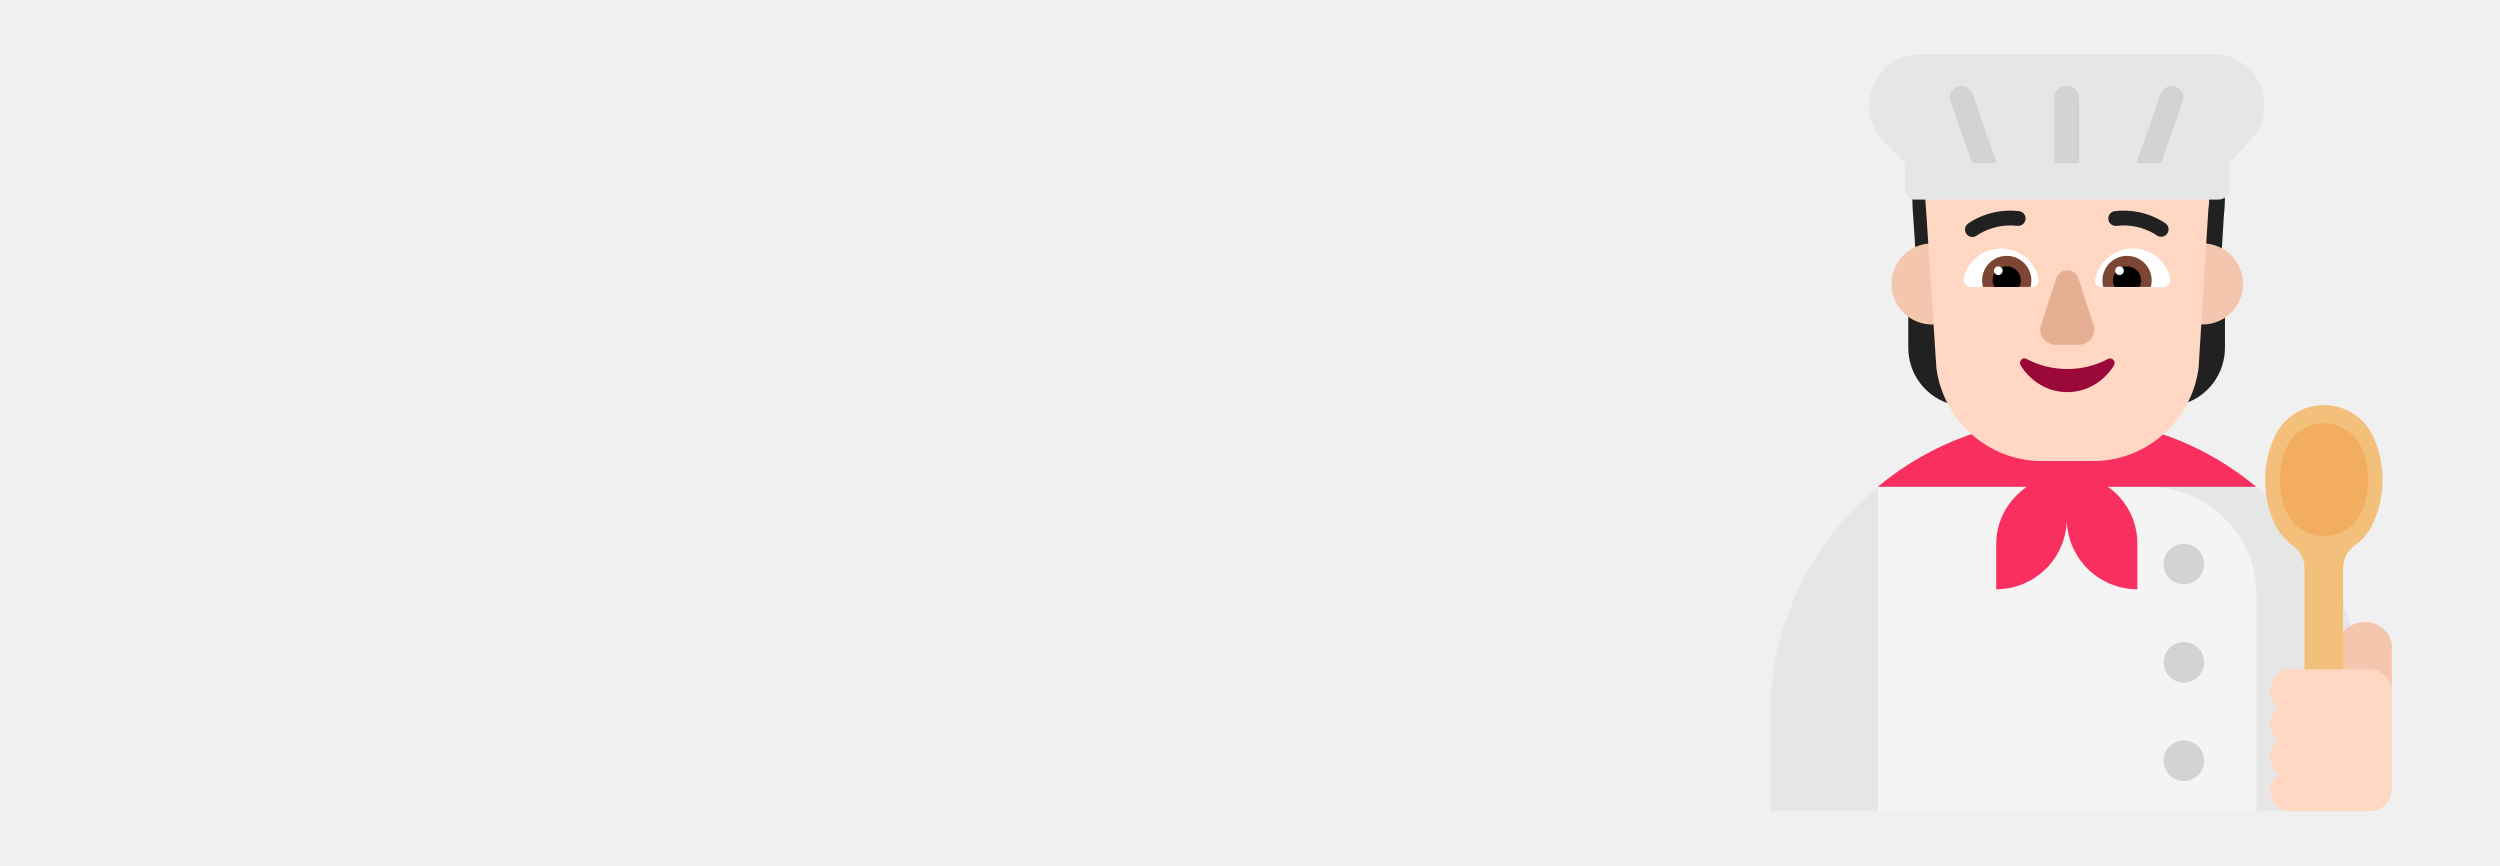
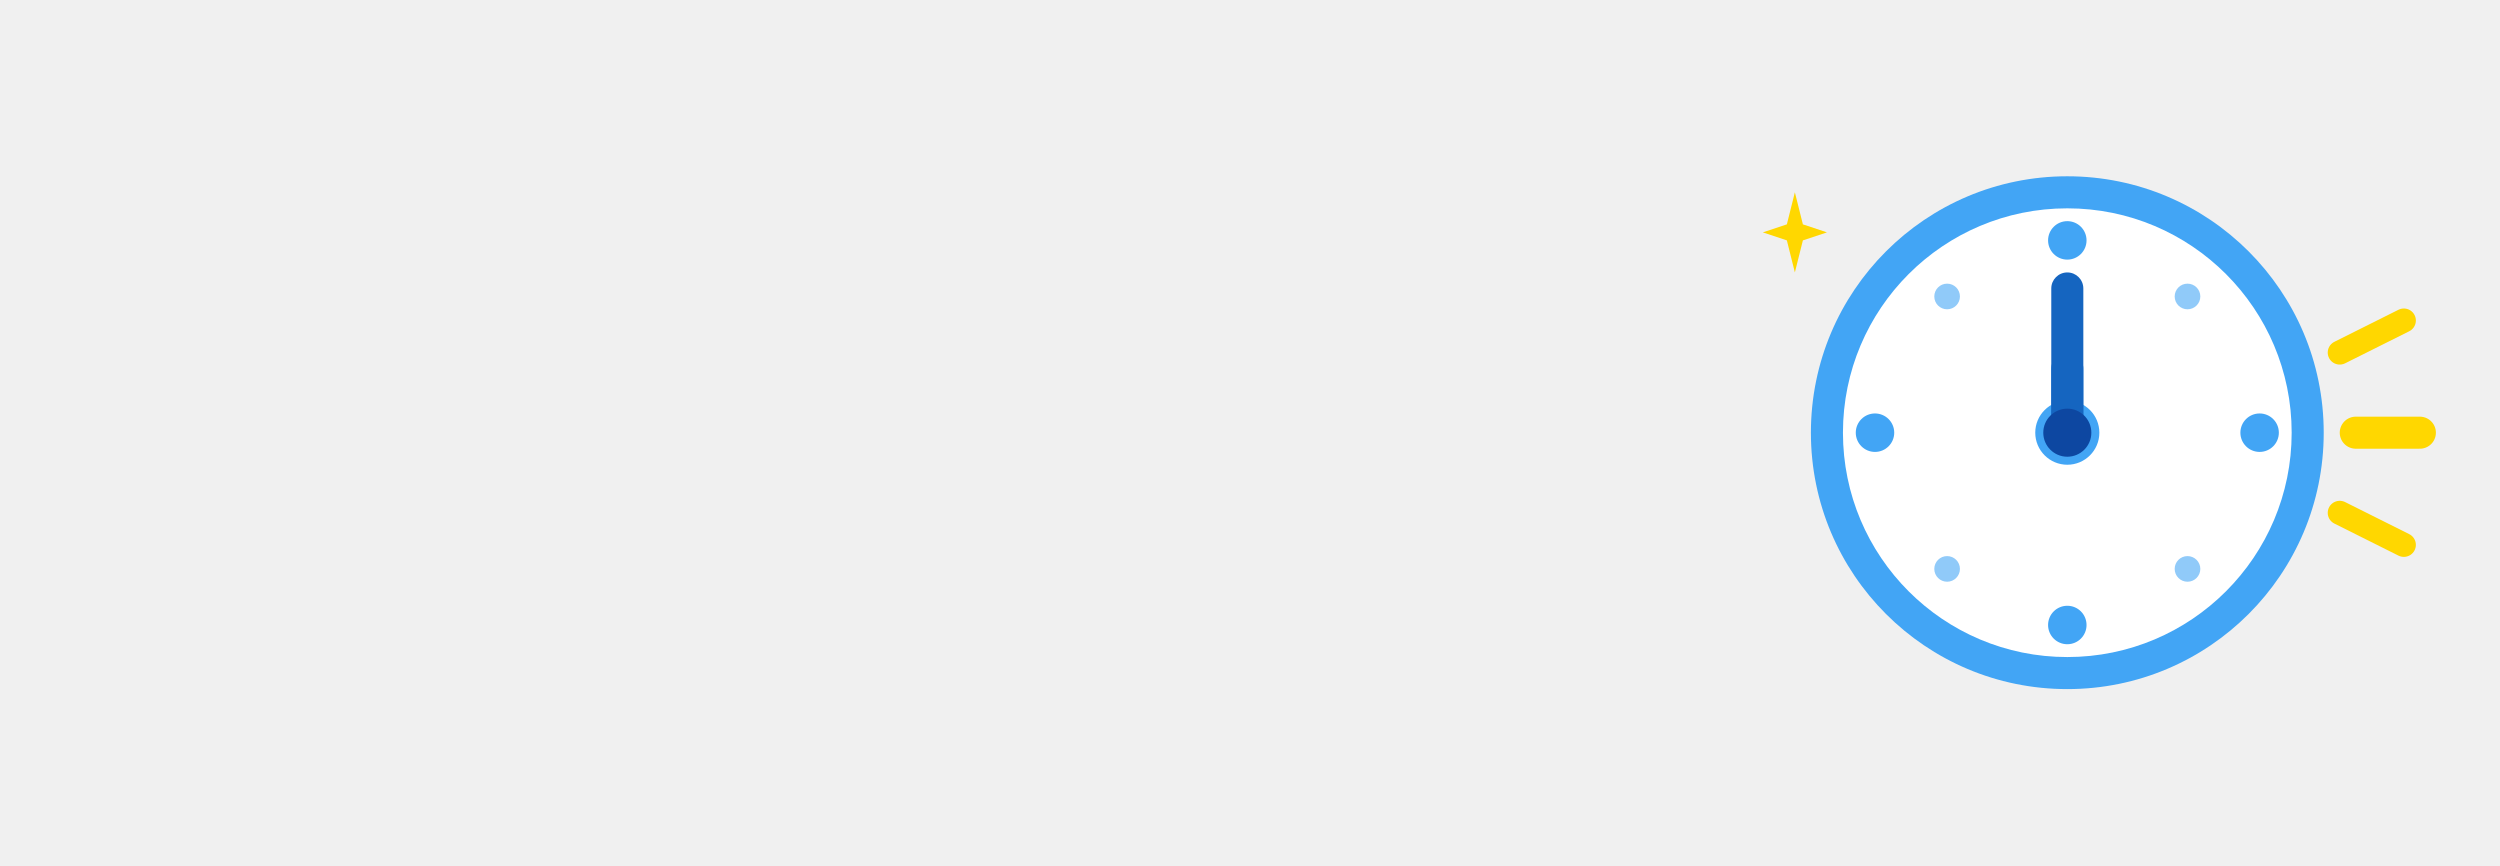
<svg xmlns="http://www.w3.org/2000/svg" width="156" height="54" viewBox="0 0 156 54" fill="none">
-   <path d="M140.779 30.375L136.594 29.531L134.063 30.375L137.438 38.812L140.812 50.625H147.562V44.715C147.562 38.942 144.906 33.779 140.779 30.375ZM117.188 50.625L120.563 40.5L117.188 30.375C115.075 32.12 113.375 34.311 112.208 36.79C111.041 39.269 110.437 41.975 110.438 44.715V50.625H117.188Z" fill="#E6E6E6" />
-   <path d="M117.188 30.375L125.625 28.688L134.062 30.375C137.736 30.375 140.812 33.406 140.812 37.13V50.625H117.188V30.375Z" fill="#F4F4F4" />
-   <path d="M140.785 30.375H131.531C132.106 30.777 132.574 31.312 132.895 31.936C133.215 32.559 133.379 33.252 133.371 33.953V36.771C132.204 36.771 131.086 36.308 130.26 35.484C129.434 34.661 128.969 33.543 128.966 32.377C128.964 33.543 128.498 34.661 127.673 35.484C126.847 36.308 125.728 36.771 124.562 36.771V33.953C124.562 32.459 125.33 31.172 126.469 30.375H117.188L117.193 30.358C120.499 27.608 124.665 26.103 128.966 26.106C133.46 26.106 137.579 27.709 140.785 30.375Z" fill="#F92F60" />
-   <path d="M124.729 26.257V21.431H133.184V26.257L136.373 25.16C137.858 24.654 138.837 23.253 138.837 21.701V17.145L138.543 17.15L138.769 13.449C138.837 12.875 138.854 12.302 138.803 11.728L138.685 10.31H119.498L119.363 11.728C119.312 12.302 119.329 12.875 119.38 13.449L119.65 17.573L119.076 17.583V21.701C119.076 23.27 120.072 24.654 121.54 25.16L124.729 26.257Z" fill="#212121" />
-   <path d="M123.094 17.719C123.094 18.051 123.028 18.38 122.901 18.687C122.774 18.994 122.587 19.274 122.352 19.509C122.117 19.744 121.838 19.93 121.531 20.057C121.224 20.184 120.895 20.25 120.562 20.25C120.23 20.25 119.901 20.184 119.594 20.057C119.287 19.93 119.008 19.744 118.773 19.509C118.538 19.274 118.351 18.994 118.224 18.687C118.097 18.38 118.031 18.051 118.031 17.719C118.031 17.047 118.298 16.404 118.773 15.929C119.247 15.454 119.891 15.188 120.562 15.188C121.234 15.188 121.878 15.454 122.352 15.929C122.827 16.404 123.094 17.047 123.094 17.719ZM139.969 17.719C139.969 18.39 139.702 19.034 139.227 19.509C138.753 19.983 138.109 20.25 137.438 20.25C136.766 20.25 136.122 19.983 135.648 19.509C135.173 19.034 134.906 18.39 134.906 17.719C134.906 17.047 135.173 16.404 135.648 15.929C136.122 15.454 136.766 15.188 137.438 15.188C138.109 15.188 138.753 15.454 139.227 15.929C139.702 16.404 139.969 17.047 139.969 17.719Z" fill="#F4C6AD" />
-   <path d="M130.875 5.146H127.112C122.895 5.146 119.704 8.71 120.19 13.14L120.829 22.95C121.265 26.277 124.088 28.771 127.414 28.771H130.607C133.933 28.771 136.756 26.277 137.193 22.95L137.797 13.14C138.352 8.915 135.109 5.146 130.875 5.146Z" fill="#FFD7C2" />
-   <path d="M129 23.027C128.072 23.027 127.194 22.791 126.455 22.396C126.197 22.253 125.939 22.558 126.094 22.81C126.713 23.802 127.78 24.468 129 24.468C130.221 24.468 131.288 23.802 131.907 22.811C132.063 22.558 131.787 22.271 131.546 22.396C130.762 22.813 129.887 23.029 129 23.027Z" fill="#990838" />
-   <path d="M122.714 14.61C122.871 14.812 123.16 14.846 123.36 14.693L123.522 14.586C124.238 14.169 125.07 13.996 125.893 14.094C126.013 14.104 126.132 14.068 126.225 13.992C126.319 13.916 126.379 13.806 126.393 13.687C126.407 13.568 126.374 13.447 126.301 13.352C126.228 13.257 126.12 13.193 126.001 13.176C124.976 13.053 123.939 13.27 123.048 13.793C122.969 13.841 122.892 13.891 122.817 13.945L122.802 13.955L122.797 13.959L122.795 13.96C122.747 13.998 122.707 14.044 122.677 14.097C122.647 14.15 122.627 14.208 122.62 14.268C122.612 14.329 122.617 14.39 122.633 14.449C122.649 14.507 122.677 14.562 122.714 14.61ZM135.156 13.959L135.158 13.962C135.247 14.04 135.304 14.148 135.316 14.266C135.327 14.384 135.293 14.502 135.221 14.596C135.148 14.689 135.042 14.752 134.925 14.769C134.807 14.787 134.688 14.759 134.591 14.691L134.43 14.586C133.715 14.169 132.882 13.996 132.059 14.094C131.94 14.104 131.821 14.068 131.727 13.992C131.634 13.916 131.574 13.806 131.56 13.687C131.546 13.568 131.579 13.447 131.652 13.352C131.725 13.257 131.833 13.193 131.951 13.176C132.977 13.053 134.014 13.27 134.905 13.793C134.983 13.838 135.043 13.877 135.085 13.908L135.149 13.955L135.156 13.959Z" fill="#212121" />
-   <path d="M122.538 17.33C122.791 16.284 123.736 15.508 124.867 15.508C126.031 15.508 127.01 16.335 127.212 17.431C127.225 17.489 127.225 17.549 127.211 17.606C127.197 17.663 127.171 17.717 127.133 17.762C127.096 17.808 127.049 17.844 126.995 17.869C126.941 17.893 126.883 17.905 126.824 17.904H122.993C122.69 17.904 122.453 17.617 122.538 17.33ZM135.413 17.33C135.285 16.798 134.978 16.327 134.544 15.994C134.11 15.661 133.575 15.487 133.028 15.501C132.482 15.514 131.956 15.715 131.539 16.07C131.123 16.424 130.84 16.911 130.739 17.448C130.688 17.701 130.874 17.921 131.127 17.921H134.958C135.262 17.921 135.481 17.634 135.413 17.33Z" fill="white" />
-   <path d="M123.684 17.499C123.684 16.655 124.375 15.964 125.219 15.964C125.455 15.964 125.688 16.019 125.9 16.124C126.112 16.228 126.296 16.381 126.44 16.568C126.583 16.756 126.682 16.974 126.728 17.205C126.774 17.437 126.766 17.676 126.704 17.904H123.734C123.701 17.772 123.684 17.636 123.684 17.499ZM134.264 17.499C134.264 16.655 133.572 15.964 132.729 15.964C132.492 15.964 132.259 16.019 132.048 16.124C131.836 16.228 131.651 16.381 131.508 16.568C131.364 16.756 131.266 16.974 131.22 17.205C131.174 17.437 131.182 17.676 131.244 17.904H134.214C134.247 17.769 134.264 17.634 134.264 17.499Z" fill="#7D4533" />
-   <path d="M125.22 16.622C125.371 16.62 125.52 16.658 125.652 16.732C125.784 16.806 125.895 16.913 125.974 17.042C126.052 17.171 126.095 17.319 126.099 17.47C126.103 17.622 126.067 17.771 125.996 17.905H124.443C124.372 17.771 124.336 17.622 124.34 17.47C124.344 17.319 124.387 17.171 124.466 17.042C124.544 16.913 124.655 16.806 124.787 16.732C124.919 16.658 125.068 16.62 125.22 16.622ZM132.729 16.622C132.578 16.62 132.429 16.658 132.296 16.732C132.164 16.806 132.053 16.913 131.975 17.042C131.897 17.171 131.853 17.319 131.85 17.47C131.846 17.622 131.881 17.771 131.953 17.905H133.505C133.573 17.787 133.606 17.651 133.606 17.5C133.606 17.01 133.218 16.622 132.729 16.622Z" fill="black" />
-   <path d="M124.966 16.892C124.966 16.964 124.937 17.032 124.887 17.083C124.836 17.134 124.767 17.162 124.696 17.162C124.624 17.162 124.555 17.134 124.505 17.083C124.454 17.032 124.426 16.964 124.426 16.892C124.426 16.82 124.454 16.752 124.505 16.701C124.555 16.651 124.624 16.622 124.696 16.622C124.767 16.622 124.836 16.651 124.887 16.701C124.937 16.752 124.966 16.82 124.966 16.892ZM132.526 16.892C132.526 16.964 132.497 17.032 132.447 17.083C132.396 17.134 132.327 17.162 132.256 17.162C132.184 17.162 132.115 17.134 132.065 17.083C132.014 17.032 131.986 16.964 131.986 16.892C131.986 16.82 132.014 16.752 132.065 16.701C132.115 16.651 132.184 16.622 132.256 16.622C132.327 16.622 132.396 16.651 132.447 16.701C132.497 16.752 132.526 16.82 132.526 16.892Z" fill="white" />
-   <path d="M128.315 17.354L127.358 20.307C127.161 20.911 127.628 21.515 128.296 21.515H129.704C130.37 21.515 130.839 20.911 130.642 20.307L129.685 17.354C129.488 16.714 128.531 16.714 128.315 17.354Z" fill="#E5AF93" />
-   <path d="M119.836 3.375H138.095C140.946 3.375 142.364 6.817 140.356 8.826L139.124 10.125V11.812C139.141 12.15 138.786 12.454 138.449 12.454H119.465C119.127 12.454 118.874 12.15 118.874 11.812V10.125L117.575 8.826C115.566 6.817 116.984 3.375 119.836 3.375Z" fill="#E6E6E6" />
-   <path d="M128.19 10.175V6.125C128.19 5.704 128.527 5.349 128.966 5.349C129.388 5.349 129.742 5.687 129.742 6.125V10.175H128.19ZM124.595 10.175H123.06L121.71 6.328C121.541 5.855 121.895 5.366 122.401 5.366C122.705 5.366 122.992 5.569 123.093 5.855L124.595 10.175ZM133.32 10.175H134.855L136.205 6.328C136.374 5.855 136.02 5.366 135.513 5.366C135.21 5.366 134.923 5.569 134.821 5.855L133.32 10.175ZM136.273 36.467C136.608 36.467 136.93 36.333 137.168 36.096C137.405 35.859 137.538 35.537 137.538 35.201C137.538 34.865 137.405 34.543 137.168 34.306C136.93 34.069 136.608 33.935 136.273 33.935C135.937 33.935 135.615 34.069 135.378 34.306C135.14 34.543 135.007 34.865 135.007 35.201C135.007 35.537 135.14 35.859 135.378 36.096C135.615 36.333 135.937 36.467 136.273 36.467ZM136.273 42.592C136.608 42.592 136.93 42.459 137.168 42.222C137.405 41.984 137.538 41.662 137.538 41.327C137.538 40.991 137.405 40.669 137.168 40.432C136.93 40.194 136.608 40.061 136.273 40.061C135.937 40.061 135.615 40.194 135.378 40.432C135.14 40.669 135.007 40.991 135.007 41.327C135.007 41.662 135.14 41.984 135.378 42.222C135.615 42.459 135.937 42.592 136.273 42.592ZM136.273 48.735C136.608 48.735 136.93 48.601 137.168 48.364C137.405 48.127 137.538 47.805 137.538 47.469C137.538 47.133 137.405 46.812 137.168 46.574C136.93 46.337 136.608 46.203 136.273 46.203C135.937 46.203 135.615 46.337 135.378 46.574C135.14 46.812 135.007 47.133 135.007 47.469C135.007 47.805 135.14 48.127 135.378 48.364C135.615 48.601 135.937 48.735 136.273 48.735Z" fill="#D3D3D3" />
-   <path d="M147.562 38.812C148.491 38.812 149.25 39.504 149.25 40.352V43.875H145.875V40.352C145.892 39.504 146.634 38.812 147.562 38.812Z" fill="#F4C6AD" />
-   <path d="M148.101 27.27C147.834 26.675 147.4 26.171 146.852 25.817C146.304 25.464 145.665 25.277 145.013 25.279C144.361 25.277 143.722 25.464 143.174 25.817C142.626 26.171 142.192 26.675 141.925 27.27C141.541 28.116 141.343 29.033 141.343 29.962C141.343 30.89 141.541 31.808 141.925 32.653C142.178 33.21 142.583 33.683 143.056 34.037C143.511 34.358 143.798 34.881 143.798 35.454V47.199C143.798 47.858 144.321 48.431 144.979 48.448C145.654 48.465 146.211 47.908 146.211 47.233V35.438C146.211 34.881 146.498 34.358 146.954 34.02C147.443 33.683 147.831 33.21 148.084 32.636C148.861 30.932 148.861 28.974 148.101 27.27Z" fill="#F3C07B" />
-   <path d="M145.015 26.409C144.002 26.409 143.091 27 142.686 27.911C142.112 29.194 142.112 30.679 142.686 31.961C143.091 32.872 144.002 33.463 145.015 33.463C146.027 33.463 146.939 32.872 147.344 31.961C147.917 30.679 147.917 29.194 147.344 27.911C146.922 27 146.011 26.409 145.015 26.409Z" fill="#F3AD61" />
-   <path d="M141.673 43.031C141.687 42.356 142.225 41.766 142.855 41.766H147.912C148.651 41.766 149.25 42.424 149.25 43.234V49.157C149.25 49.967 148.651 50.625 147.912 50.625H142.855C142.225 50.625 141.687 50.102 141.673 49.41C141.661 49.2 141.701 48.989 141.789 48.798C141.878 48.607 142.012 48.44 142.18 48.313C142.014 48.195 141.879 48.037 141.788 47.855C141.697 47.673 141.652 47.471 141.657 47.267C141.657 46.828 141.873 46.44 142.18 46.221C142.014 46.102 141.879 45.945 141.788 45.763C141.697 45.58 141.652 45.378 141.657 45.174C141.657 44.736 141.873 44.347 142.18 44.128C142.015 43.998 141.883 43.831 141.795 43.64C141.707 43.45 141.666 43.241 141.673 43.031Z" fill="#FFD7C2" />
+   <g transform="translate(102, 0)">
+     <circle cx="27" cy="27" r="16" fill="#42A5F5" />
+     <circle cx="27" cy="27" r="14" fill="#FFFFFF" />
+     <circle cx="27" cy="27" r="2" fill="#42A5F5" />
+     <circle cx="27" cy="15" r="1.2" fill="#42A5F5" />
+     <circle cx="27" cy="39" r="1.2" fill="#42A5F5" />
+     <circle cx="15" cy="27" r="1.2" fill="#42A5F5" />
+     <circle cx="39" cy="27" r="1.2" fill="#42A5F5" />
+     <circle cx="34.5" cy="18.5" r="0.8" fill="#90CAF9" />
+     <circle cx="34.5" cy="35.5" r="0.8" fill="#90CAF9" />
+     <circle cx="19.5" cy="18.5" r="0.8" fill="#90CAF9" />
+     <circle cx="19.5" cy="35.5" r="0.8" fill="#90CAF9" />
+     <rect x="26" y="22" width="2" height="6" fill="#1976D2" rx="1" />
+     <rect x="26" y="17" width="2" height="10" fill="#1565C0" rx="1" />
+     <circle cx="27" cy="27" r="1.5" fill="#0D47A1" />
+     <path d="M45 27C45 27 47 27 49 27" stroke="#FFD700" stroke-width="2" stroke-linecap="round" />
+     <path d="M44 22C44 22 46 21 48 20" stroke="#FFD700" stroke-width="1.5" stroke-linecap="round" />
+     <path d="M44 32C44 32 46 33 48 34" stroke="#FFD700" stroke-width="1.5" stroke-linecap="round" />
+     <path d="M10 12L10.5 14L12 14.5L10.5 15L10 17L9.5 15L8 14.5L9.5 14L10 12Z" fill="#FFD700" />
+   </g>
</svg>
